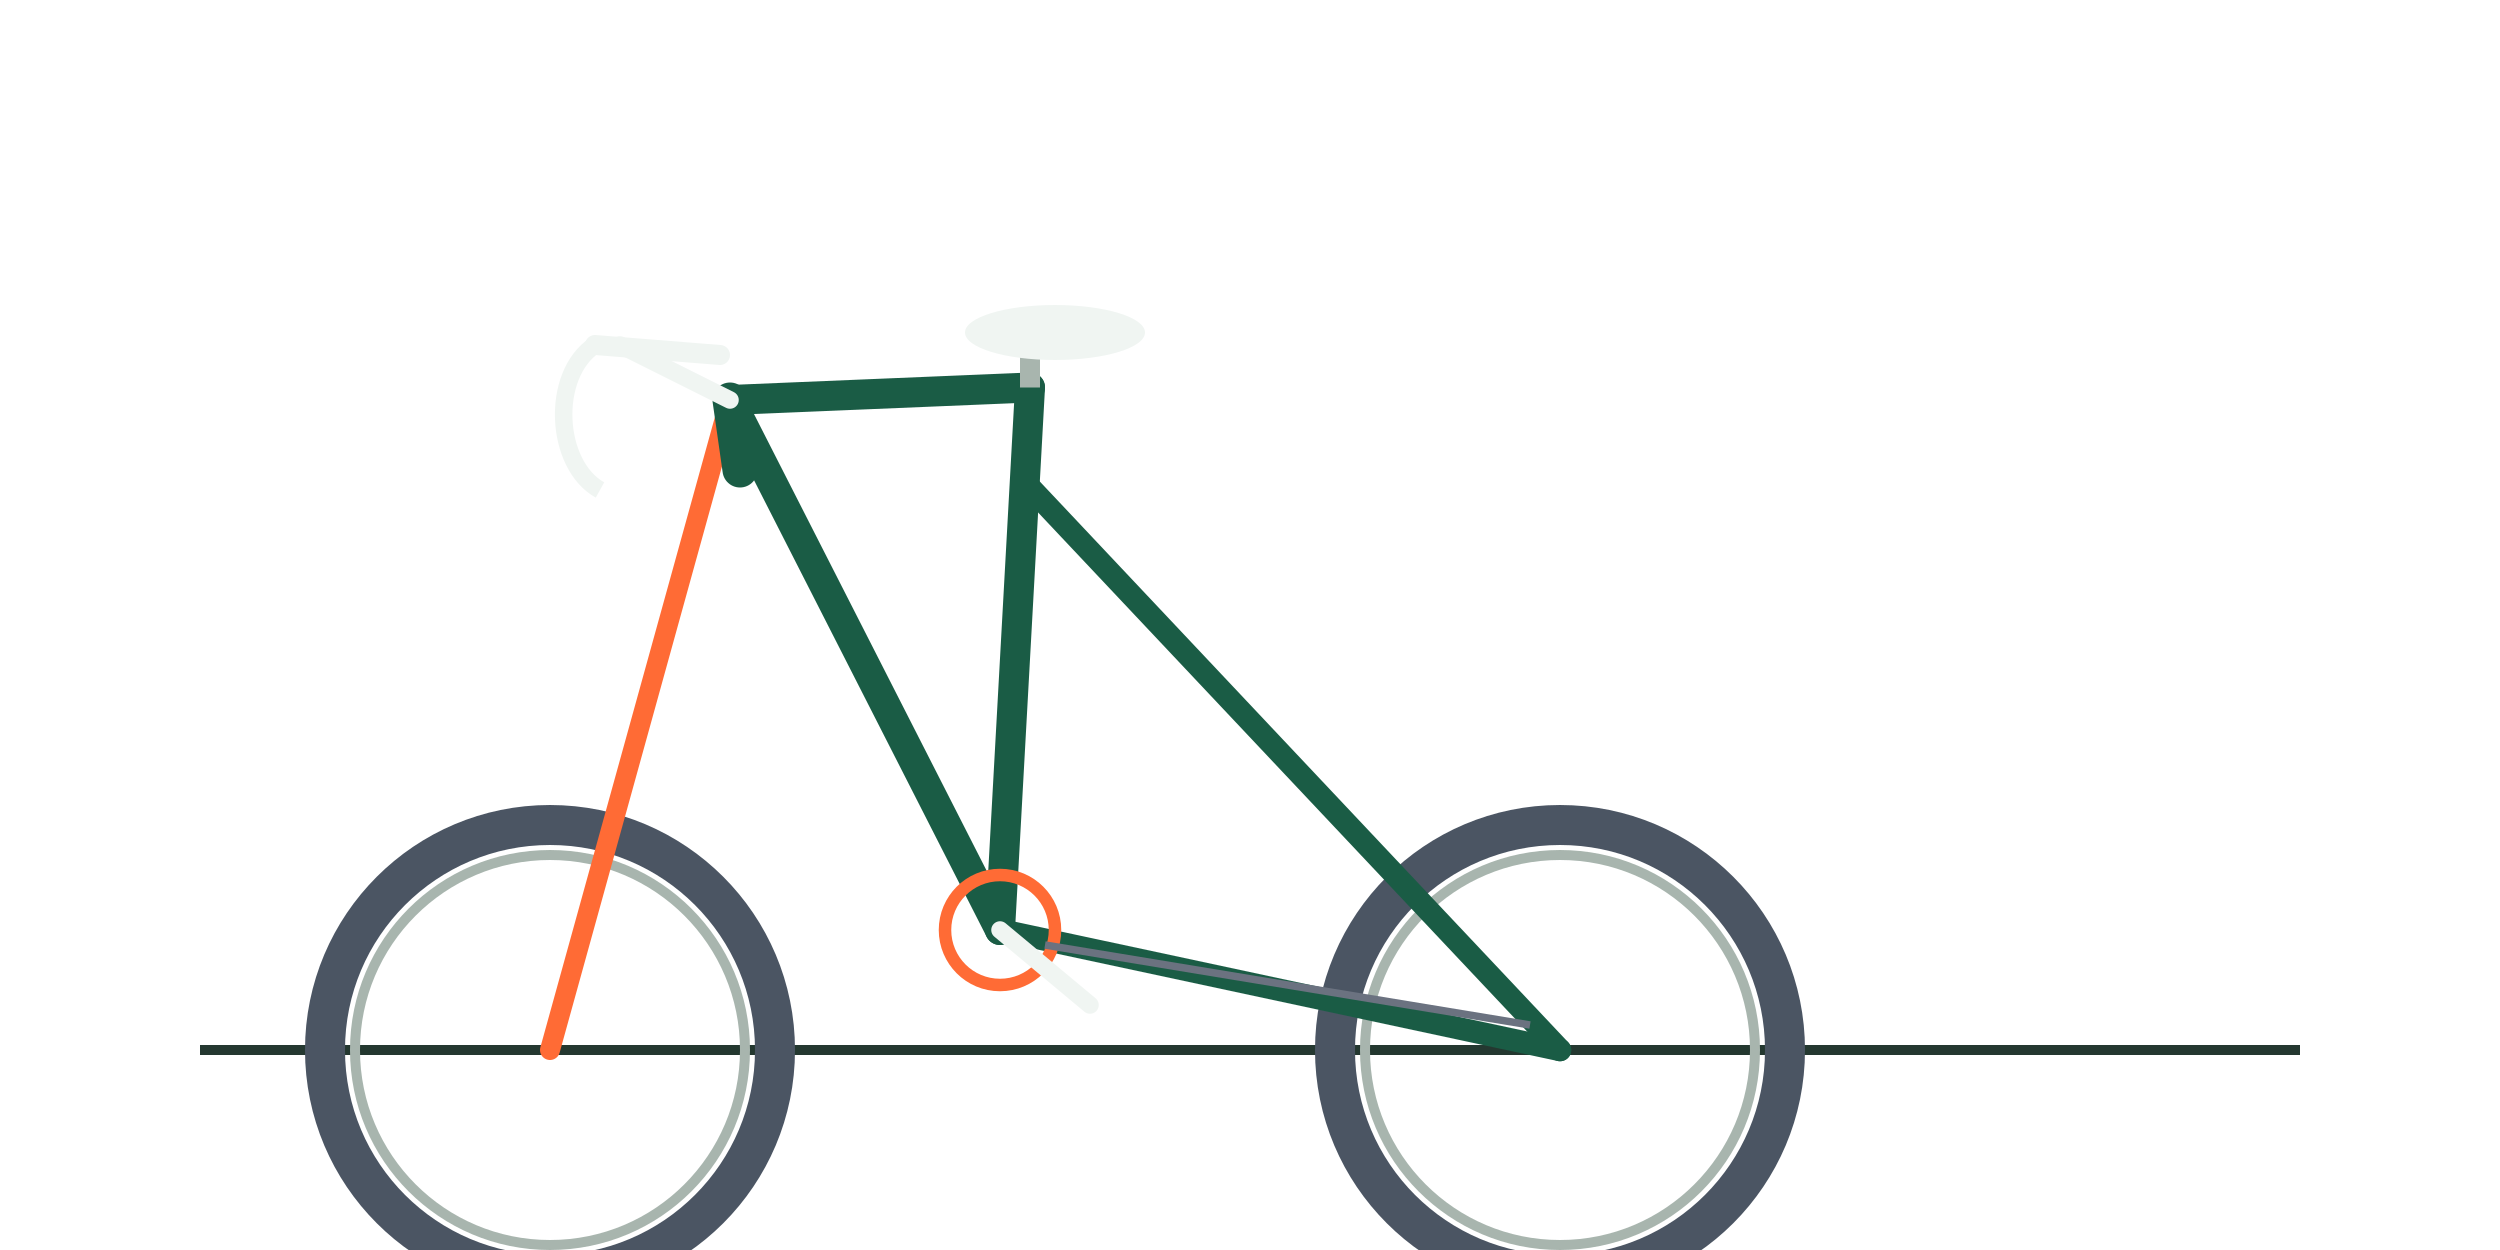
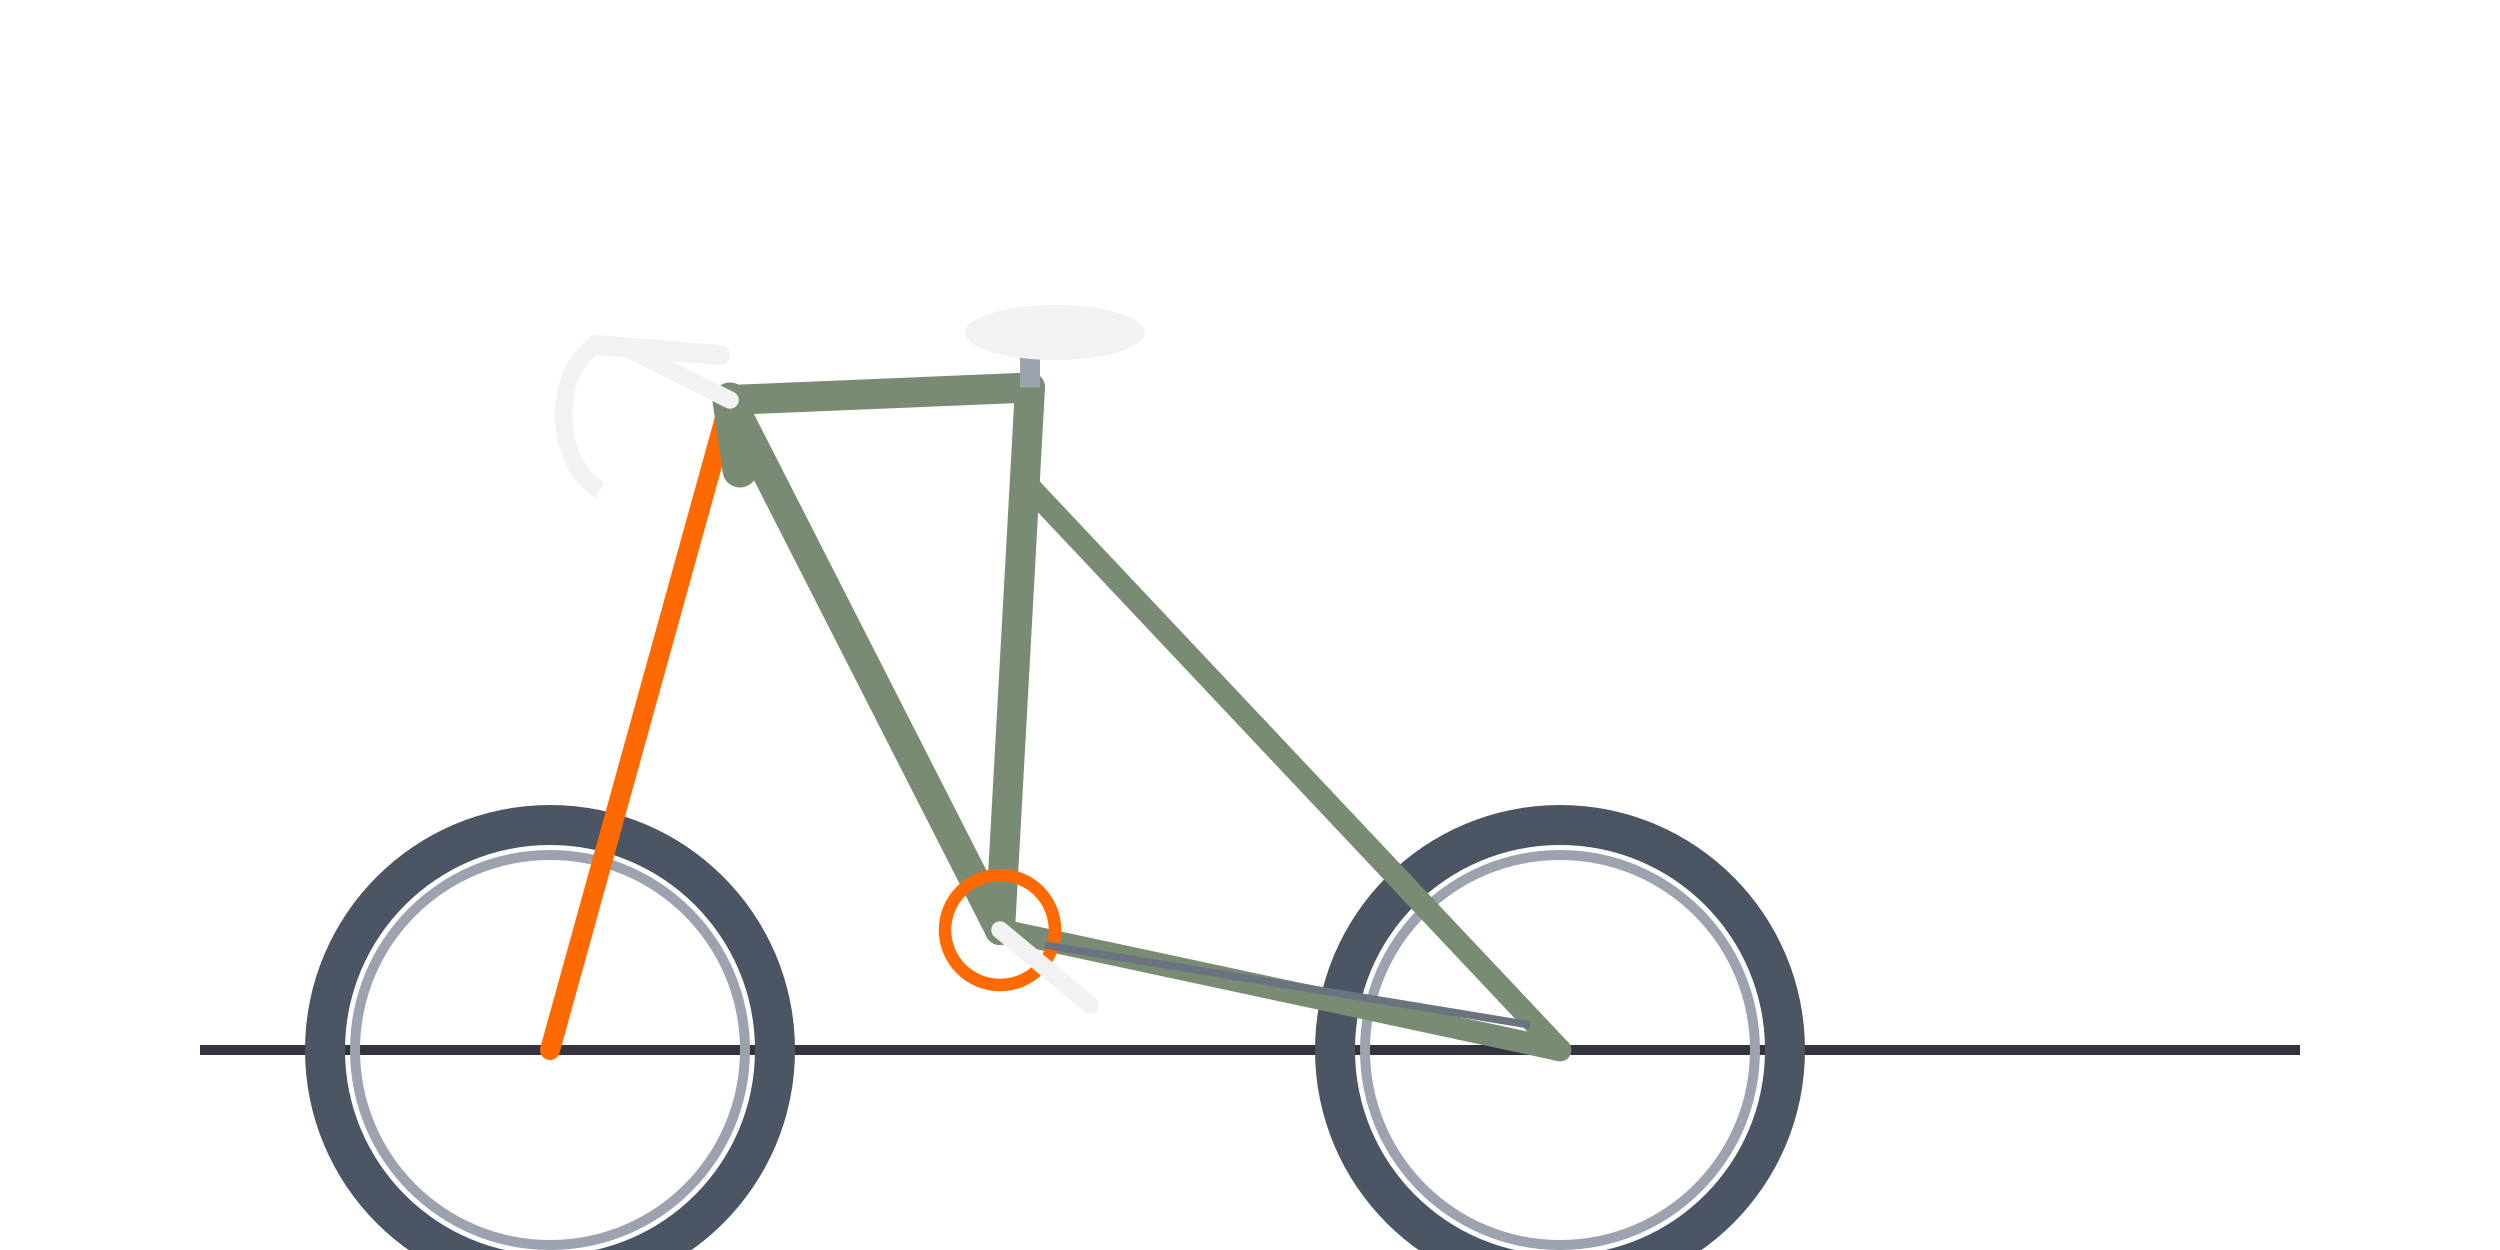
<svg xmlns="http://www.w3.org/2000/svg" viewBox="0 0 1000 500" width="1000" height="500" data-schema-kind="gravel" data-viewbox="1000x500" data-bb="400,372" fill="none">
-   <line x1="80" y1="420" x2="920" y2="420" stroke="#243830" stroke-width="4" />
+   <line x1="80" y1="420" x2="920" y2="420" stroke="#343440" stroke-width="4" />
  <circle class="tire" cx="220" cy="420" r="90" fill="none" stroke="#4B5563" stroke-width="16" />
-   <circle class="rim" cx="220" cy="420" r="78" fill="none" stroke="#A8B5AE" stroke-width="4" />
+   <circle class="rim" cx="220" cy="420" r="78" fill="none" stroke="#9CA3AF" stroke-width="4" />
  <circle class="tire" cx="624" cy="420" r="90" fill="none" stroke="#4B5563" stroke-width="16" />
-   <circle class="rim" cx="624" cy="420" r="78" fill="none" stroke="#A8B5AE" stroke-width="4" />
+   <circle class="rim" cx="624" cy="420" r="78" fill="none" stroke="#9CA3AF" stroke-width="4" />
  <g id="part-fork">
-     <line x1="292" y1="160" x2="220" y2="420" stroke="#FF6B35" stroke-width="8" stroke-linecap="round" />
+     <line x1="292" y1="160" x2="220" y2="420" stroke="#FF6A00" stroke-width="8" stroke-linecap="round" />
  </g>
-   <g id="part-frame" stroke="#1A5C45" stroke-linecap="round" fill="none">
+   <g id="part-frame" stroke="#7A8B73" stroke-linecap="round" fill="none">
    <line id="tube-ht" x1="292" y1="160" x2="296" y2="188" stroke-width="14" />
    <line id="tube-tt" x1="292" y1="160" x2="412" y2="155" stroke-width="12" />
    <line id="tube-dt" x1="292" y1="160" x2="400" y2="372" stroke-width="12" />
    <line id="tube-st" x1="412" y1="155" x2="400" y2="372" stroke-width="12" />
    <line id="tube-cs" x1="400" y1="372" x2="624" y2="420" stroke-width="9" />
    <line id="tube-ss" x1="412" y1="195" x2="624" y2="420" stroke-width="9" />
  </g>
-   <line id="part-stem" x1="292" y1="160" x2="248" y2="138" stroke="#F0F5F2" stroke-width="7" stroke-linecap="round" />
+   <line id="part-stem" x1="292" y1="160" x2="248" y2="138" stroke="#F2F2F2" stroke-width="7" stroke-linecap="round" />
  <g id="part-handlebar">
-     <line x1="238" y1="138" x2="288" y2="142" stroke="#F0F5F2" stroke-width="8" stroke-linecap="round" />
-     <path d="M238 138 C220 150 222 186 240 196" stroke="#F0F5F2" stroke-width="7" fill="none" />
+     <line x1="238" y1="138" x2="288" y2="142" stroke="#F2F2F2" stroke-width="8" stroke-linecap="round" />
+     <path d="M238 138 C220 150 222 186 240 196" stroke="#F2F2F2" stroke-width="7" fill="none" />
  </g>
-   <line id="part-seatpost" x1="412" y1="155" x2="412" y2="137" stroke="#A8B5AE" stroke-width="8" />
-   <ellipse id="part-saddle" cx="422" cy="133" rx="36" ry="11" fill="#F0F5F2" />
+   <line id="part-seatpost" x1="412" y1="155" x2="412" y2="137" stroke="#9CA3AF" stroke-width="8" />
+   <ellipse id="part-saddle" cx="422" cy="133" rx="36" ry="11" fill="#F2F2F2" />
  <g id="part-crank">
-     <circle cx="400" cy="372" r="22" fill="none" stroke="#FF6B35" stroke-width="5" />
-     <line x1="400" y1="372" x2="436" y2="402" stroke="#F0F5F2" stroke-width="7" stroke-linecap="round" />
+     <circle cx="400" cy="372" r="22" fill="none" stroke="#FF6A00" stroke-width="5" />
+     <line x1="400" y1="372" x2="436" y2="402" stroke="#F2F2F2" stroke-width="7" stroke-linecap="round" />
  </g>
  <line id="part-chain" x1="418" y1="378" x2="612" y2="410" stroke="#6B7280" stroke-width="3" />
</svg>
